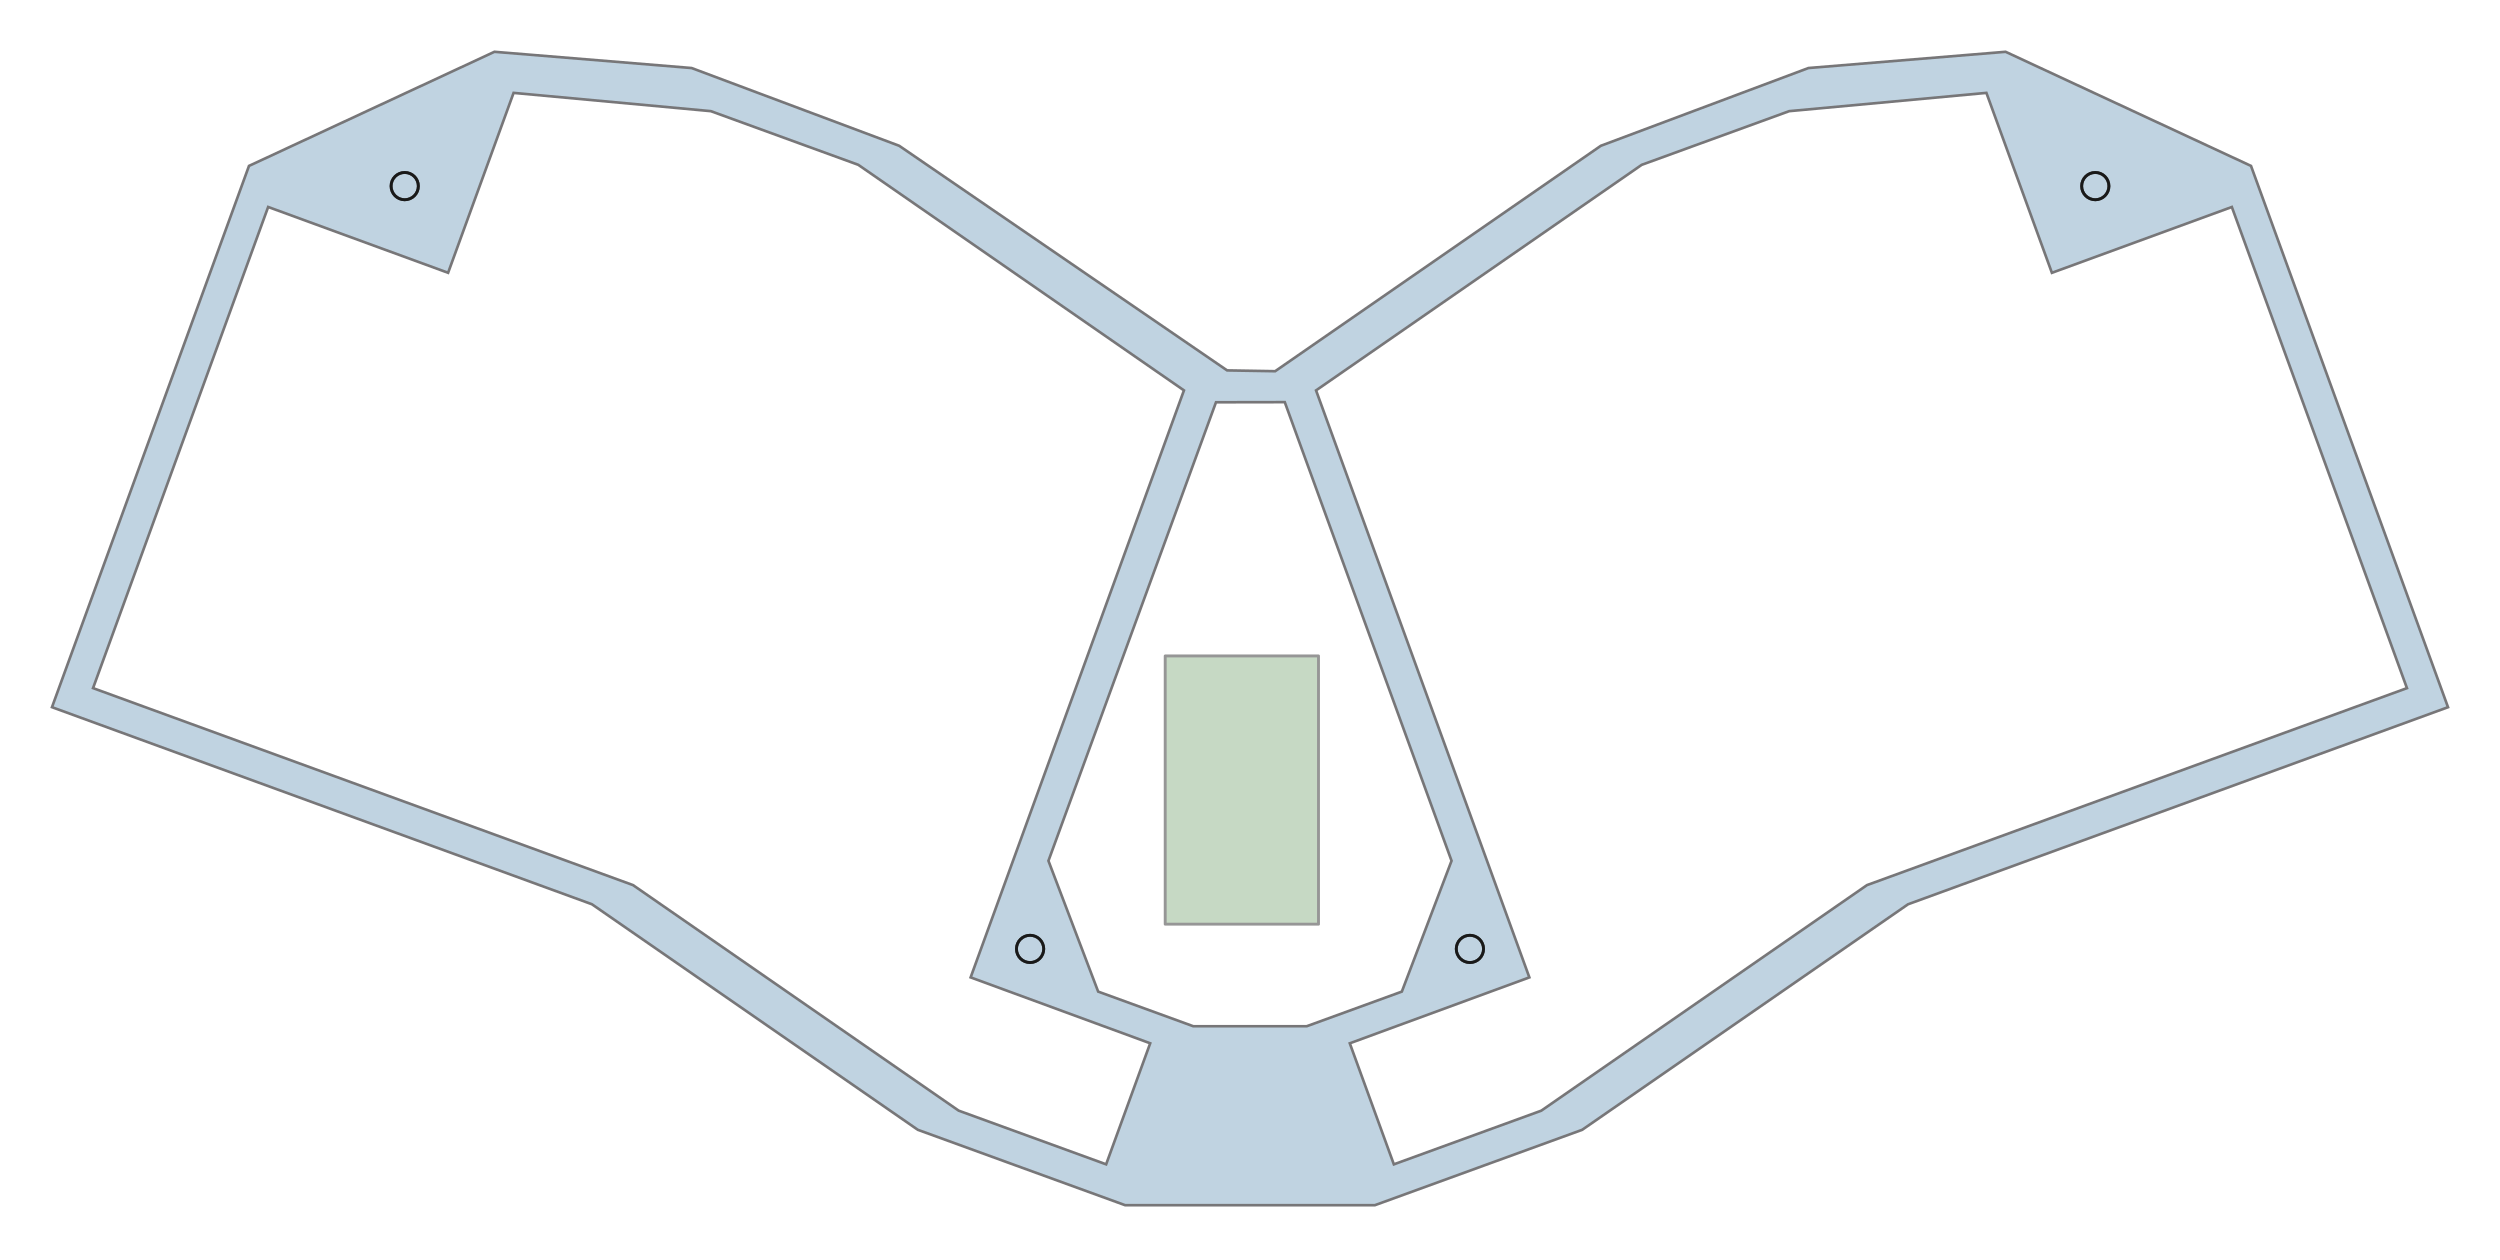
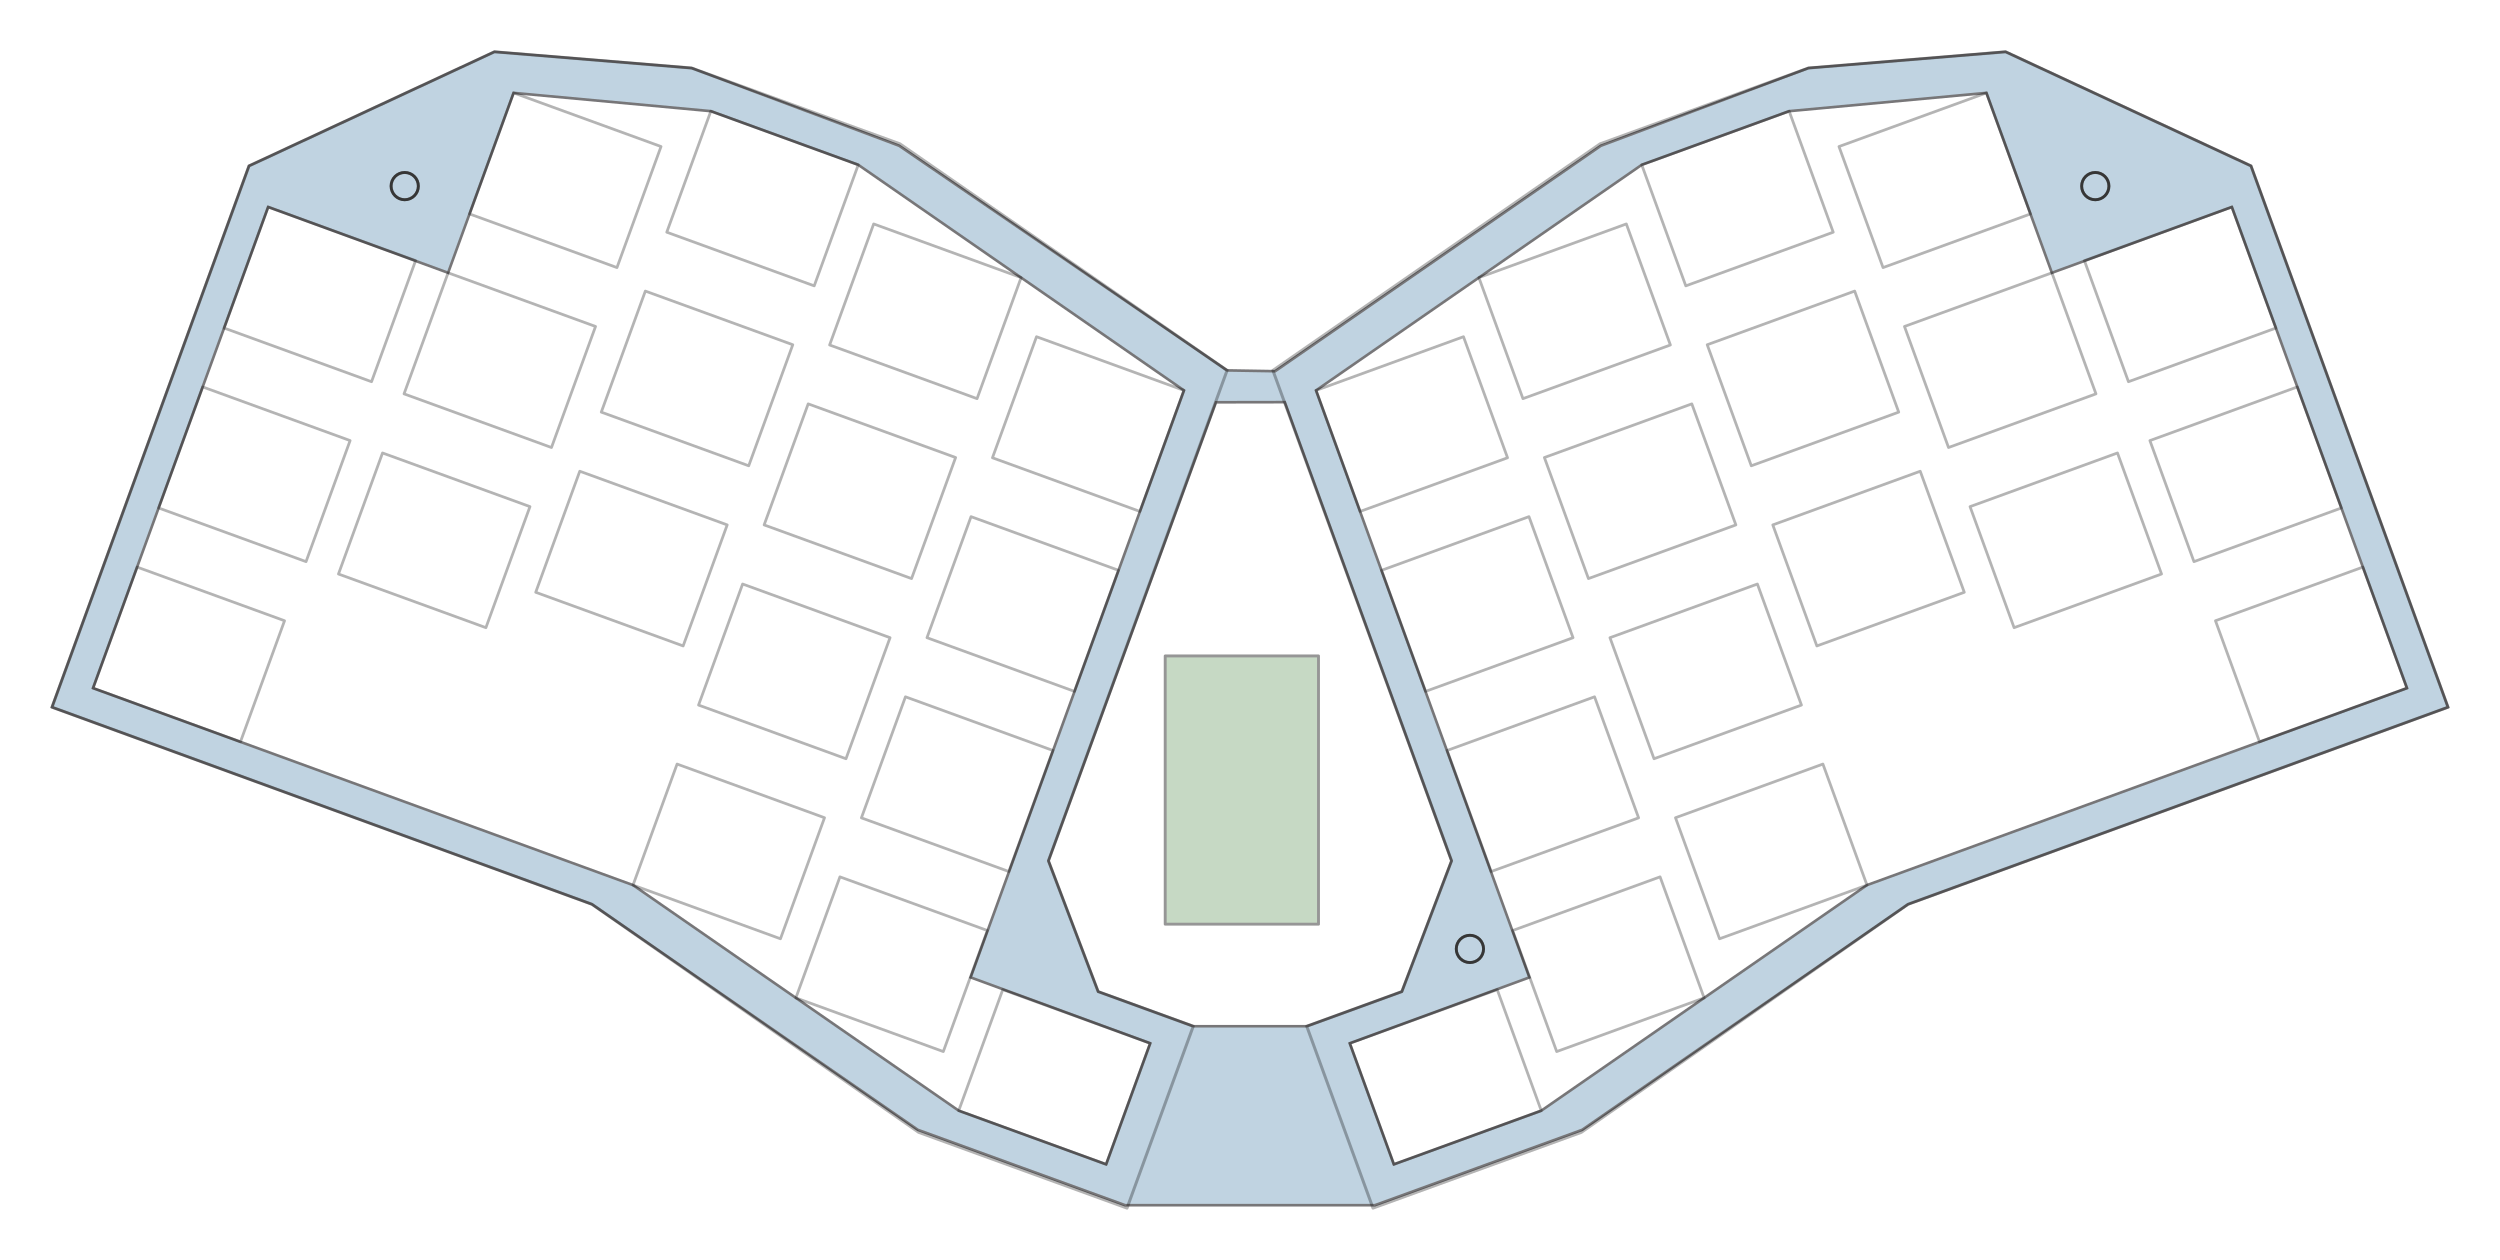
<svg xmlns="http://www.w3.org/2000/svg" xmlns:xlink="http://www.w3.org/1999/xlink" id="svg2944" version="1.1" viewBox="0 0 248.568 125.268" height="125.268mm" width="248.568mm">
  <defs id="defs2938">
    </defs>
  <g id="layer2" style="display:inline;opacity:0.644" transform="translate(1.204682,-105.9845)">
    <rect y="171.203" x="114.649" height="26.67" width="15.24" id="rect1250-2" style="opacity:0.644;fill:#74a16f;fill-opacity:1;stroke:#000000;stroke-width:0.289;stroke-linejoin:round;stroke-opacity:1;stop-color:#000000" />
  </g>
  <g style="display:inline;opacity:0.538" id="layer3" transform="translate(1.204682,-105.9845)">
    <path id="path3627" style="opacity:1;fill:#89aec8;fill-opacity:1;stroke:#010004;stroke-width:0.265px;stroke-linecap:butt;stroke-linejoin:miter;stroke-opacity:1;stop-opacity:1" d="m 47.955,111.134 -24.403,11.346 -19.588,53.819 53.686,19.594 32.401,22.425 20.622,7.499 h 24.812 l 20.622,-7.499 32.401,-22.425 53.686,-19.594 -19.588,-53.819 -24.402,-11.346 -19.604,1.615 -20.639,7.731 -32.381,22.413 -4.777,-0.081 -32.604,-22.332 -20.639,-7.731 z m 1.905,4.085 19.611,1.817 14.659,5.335 16.191,11.214 16.191,11.214 -21.209,58.364 17.853,6.553 -4.381,12.035 -14.658,-5.336 -32.382,-22.427 -53.689,-19.586 17.411,-47.838 17.891,6.544 z m 146.438,0 6.512,17.89 17.89,-6.544 17.412,47.838 -53.689,19.586 -32.382,22.427 -14.659,5.336 -4.381,-12.035 17.854,-6.553 -21.209,-58.364 16.191,-11.214 16.191,-11.214 14.658,-5.335 z m -69.761,30.75 16.582,45.604 -4.943,13.004 -9.456,3.443 h -11.282 l -9.455,-3.443 -4.944,-13.004 16.658,-45.592 z" />
    <use height="100%" width="100%" id="use124" xlink:href="#g118" y="0" x="0" style="display:inline" transform="translate(-1.920729,-0.0567925)" />
  </g>
  <g style="display:inline;opacity:0.542" transform="translate(3.453854,-111.6854)" id="layer1">
    <use style="display:inline" x="0" y="0" xlink:href="#g1017" id="use880" width="100%" height="100%" transform="rotate(-20,148.651,33.76567)" />
    <use style="display:inline" x="0" y="0" xlink:href="#use880" id="use882" width="100%" height="100%" transform="matrix(-1,0,0,1,241.6602,5.4379604e-6)" />
    <use style="display:inline" height="100%" width="100%" id="use120" xlink:href="#g118" y="0" x="0" transform="translate(-4.169901,5.644136)" />
  </g>
-   <g style="display:inline;opacity:0.536" id="layer4" transform="translate(-0.7160473,-106.0413)">
+   <g style="display:none;opacity:0.536" id="layer4" transform="translate(-0.7160473,-106.0413)">
    <g style="display:inline" id="g118">
      <path d="m 209.696,124.446 c 0,0.701 -0.569,1.27 -1.27,1.27 -0.701,0 -1.27,-0.569 -1.27,-1.27 0,-0.701 0.569,-1.27 1.27,-1.27 0.701,0 1.27,0.569 1.27,1.27 z m -160.029,0 c 0,0.701 0.569,1.27 1.27,1.27 0.701,0 1.27,-0.569 1.27,-1.27 0,-0.701 -0.569,-1.27 -1.27,-1.27 -0.701,0 -1.27,0.569 -1.27,1.27 z" id="circle886" style="font-variation-settings:normal;display:inline;opacity:1;vector-effect:none;fill:none;fill-opacity:1;stroke:#000000;stroke-width:0.271;stroke-linecap:butt;stroke-linejoin:round;stroke-miterlimit:4;stroke-dasharray:none;stroke-dashoffset:0;stroke-opacity:1;stop-color:#000000;stop-opacity:1" transform="matrix(1.067305,0,0,1.067305,-13.40937,-8.276214)" />
-       <path d="m 148.046,199.761 c 0,0.701 -0.569,1.27 -1.27,1.27 -0.701,0 -1.27,-0.569 -1.27,-1.27 0,-0.701 0.569,-1.27 1.27,-1.27 0.701,0 1.27,0.569 1.27,1.27 z m -43.513,0 c 0,0.701 0.569,1.27 1.27,1.27 0.701,0 1.27,-0.569 1.27,-1.27 0,-0.701 -0.569,-1.27 -1.27,-1.27 -0.701,0 -1.27,0.569 -1.27,1.27 z" style="font-variation-settings:normal;display:inline;opacity:1;vector-effect:none;fill:none;fill-opacity:1;stroke:#000000;stroke-width:0.271;stroke-linecap:butt;stroke-linejoin:round;stroke-miterlimit:4;stroke-dasharray:none;stroke-dashoffset:0;stroke-opacity:1;stop-color:#000000;stop-opacity:1" id="circle86" transform="matrix(1.067305,0,0,1.067305,-9.789252,-12.81613)" />
+       <path d="m 148.046,199.761 c 0,0.701 -0.569,1.27 -1.27,1.27 -0.701,0 -1.27,-0.569 -1.27,-1.27 0,-0.701 0.569,-1.27 1.27,-1.27 0.701,0 1.27,0.569 1.27,1.27 z m 1518.863,0 c 0,0.701 0.569,1.27 1.27,1.27 0.701,0 1.27,-0.569 1.27,-1.27 0,-0.701 -0.569,-1.27 -1.27,-1.27 -0.701,0 -1.27,0.569 -1.27,1.27 z" style="font-variation-settings:normal;display:inline;opacity:1;vector-effect:none;fill:none;fill-opacity:1;stroke:#000000;stroke-width:0.271;stroke-linecap:butt;stroke-linejoin:round;stroke-miterlimit:4;stroke-dasharray:none;stroke-dashoffset:0;stroke-opacity:1;stop-color:#000000;stop-opacity:1" id="circle86" transform="matrix(1.067305,0,0,1.067305,-9.789252,-12.81613)" />
    </g>
-     <g style="display:none;opacity:0.542" transform="translate(69.56573,136.0531)" id="g1017">
+     <g style="display:inline;opacity:0.542" transform="translate(69.56573,136.0531)" id="g1017">
      <g id="g2653" transform="translate(0,4.999696)">
        <rect y="57.288" x="0.138" height="12.808" width="15.599" id="rect1798-3-1-5" style="fill:none;stroke:#000000;stroke-width:0.276;stroke-linejoin:round;stroke-miterlimit:4;stroke-dasharray:none;stroke-opacity:1" />
      </g>
      <g transform="translate(19.05)" id="g2653-4">
        <rect y="0.138" x="0.138" height="12.808" width="15.599" id="rect1798-0" style="fill:none;stroke:#000000;stroke-width:0.276;stroke-linejoin:round;stroke-miterlimit:4;stroke-dasharray:none;stroke-opacity:1" />
        <rect style="fill:none;stroke:#000000;stroke-width:0.276;stroke-linejoin:round;stroke-miterlimit:4;stroke-dasharray:none;stroke-opacity:1" id="rect1798-3-6" width="15.599" height="12.808" x="0.138" y="19.176" />
        <rect y="38.238" x="0.138" height="12.808" width="15.599" id="rect1798-3-1-53" style="fill:none;stroke:#000000;stroke-width:0.276;stroke-linejoin:round;stroke-miterlimit:4;stroke-dasharray:none;stroke-opacity:1" />
        <rect style="fill:none;stroke:#000000;stroke-width:0.276;stroke-linejoin:round;stroke-miterlimit:4;stroke-dasharray:none;stroke-opacity:1" id="rect1798-3-1-5-8" width="15.599" height="12.808" x="0.138" y="57.288" />
      </g>
      <g transform="translate(38.1,-5)" id="g2653-49">
        <rect y="0.138" x="0.138" height="12.808" width="15.599" id="rect1798-1" style="fill:none;stroke:#000000;stroke-width:0.276;stroke-linejoin:round;stroke-miterlimit:4;stroke-dasharray:none;stroke-opacity:1" />
        <rect style="fill:none;stroke:#000000;stroke-width:0.276;stroke-linejoin:round;stroke-miterlimit:4;stroke-dasharray:none;stroke-opacity:1" id="rect1798-3-5" width="15.599" height="12.808" x="0.138" y="19.176" />
        <rect y="38.238" x="0.138" height="12.808" width="15.599" id="rect1798-3-1-9" style="fill:none;stroke:#000000;stroke-width:0.276;stroke-linejoin:round;stroke-miterlimit:4;stroke-dasharray:none;stroke-opacity:1" />
        <rect style="fill:none;stroke:#000000;stroke-width:0.276;stroke-linejoin:round;stroke-miterlimit:4;stroke-dasharray:none;stroke-opacity:1" id="rect1798-3-1-5-83" width="15.599" height="12.808" x="0.138" y="57.288" />
      </g>
      <g transform="translate(57.15,-10)" id="g2653-1">
        <rect y="0.138" x="0.138" height="12.808" width="15.599" id="rect1798-9" style="fill:none;stroke:#000000;stroke-width:0.276;stroke-linejoin:round;stroke-miterlimit:4;stroke-dasharray:none;stroke-opacity:1" />
        <rect style="fill:none;stroke:#000000;stroke-width:0.276;stroke-linejoin:round;stroke-miterlimit:4;stroke-dasharray:none;stroke-opacity:1" id="rect1798-3-67" width="15.599" height="12.808" x="0.138" y="19.176" />
        <rect y="38.238" x="0.138" height="12.808" width="15.599" id="rect1798-3-1-8" style="fill:none;stroke:#000000;stroke-width:0.276;stroke-linejoin:round;stroke-miterlimit:4;stroke-dasharray:none;stroke-opacity:1" />
      </g>
      <g transform="translate(76.2,-5)" id="g2653-5">
        <rect y="0.138" x="0.138" height="12.808" width="15.599" id="rect1798-5" style="fill:none;stroke:#000000;stroke-width:0.276;stroke-linejoin:round;stroke-miterlimit:4;stroke-dasharray:none;stroke-opacity:1" />
        <rect style="fill:none;stroke:#000000;stroke-width:0.276;stroke-linejoin:round;stroke-miterlimit:4;stroke-dasharray:none;stroke-opacity:1" id="rect1798-3-61" width="15.599" height="12.808" x="0.138" y="19.176" />
        <rect y="38.238" x="0.138" height="12.808" width="15.599" id="rect1798-3-1-59" style="fill:none;stroke:#000000;stroke-width:0.276;stroke-linejoin:round;stroke-miterlimit:4;stroke-dasharray:none;stroke-opacity:1" />
      </g>
      <g style="display:inline" transform="translate(95.25,14.00793)" id="g2653-9">
        <rect y="0.138" x="0.138" height="12.808" width="15.599" id="rect1798-51" style="fill:none;stroke:#000000;stroke-width:0.276;stroke-linejoin:round;stroke-miterlimit:4;stroke-dasharray:none;stroke-opacity:1" />
        <rect style="fill:none;stroke:#000000;stroke-width:0.276;stroke-linejoin:round;stroke-miterlimit:4;stroke-dasharray:none;stroke-opacity:1" id="rect1798-3-7" width="15.599" height="12.808" x="0.138" y="19.176" />
        <rect y="38.238" x="0.138" height="12.808" width="15.599" id="rect1798-3-1-4" style="fill:none;stroke:#000000;stroke-width:0.276;stroke-linejoin:round;stroke-miterlimit:4;stroke-dasharray:none;stroke-opacity:1" />
      </g>
      <path id="rect1309" style="font-variation-settings:normal;display:inline;opacity:1;vector-effect:none;fill:none;fill-opacity:1;stroke:#000000;stroke-width:0.3;stroke-linecap:butt;stroke-linejoin:round;stroke-miterlimit:4;stroke-dasharray:none;stroke-dashoffset:0;stroke-opacity:1;stop-color:#000000;stop-opacity:1" d="m 54.105,-13.236 -38.269,10.04 0.015,51.895 -9.093,10.529 -10.063,0.002 0.005,19.244 22.042,0.006 38.282,-10.197 57.15,-0.051 V 10.959 L 95.124,-8.049 76.15,-13.236 Z" />
    </g>
  </g>
</svg>
